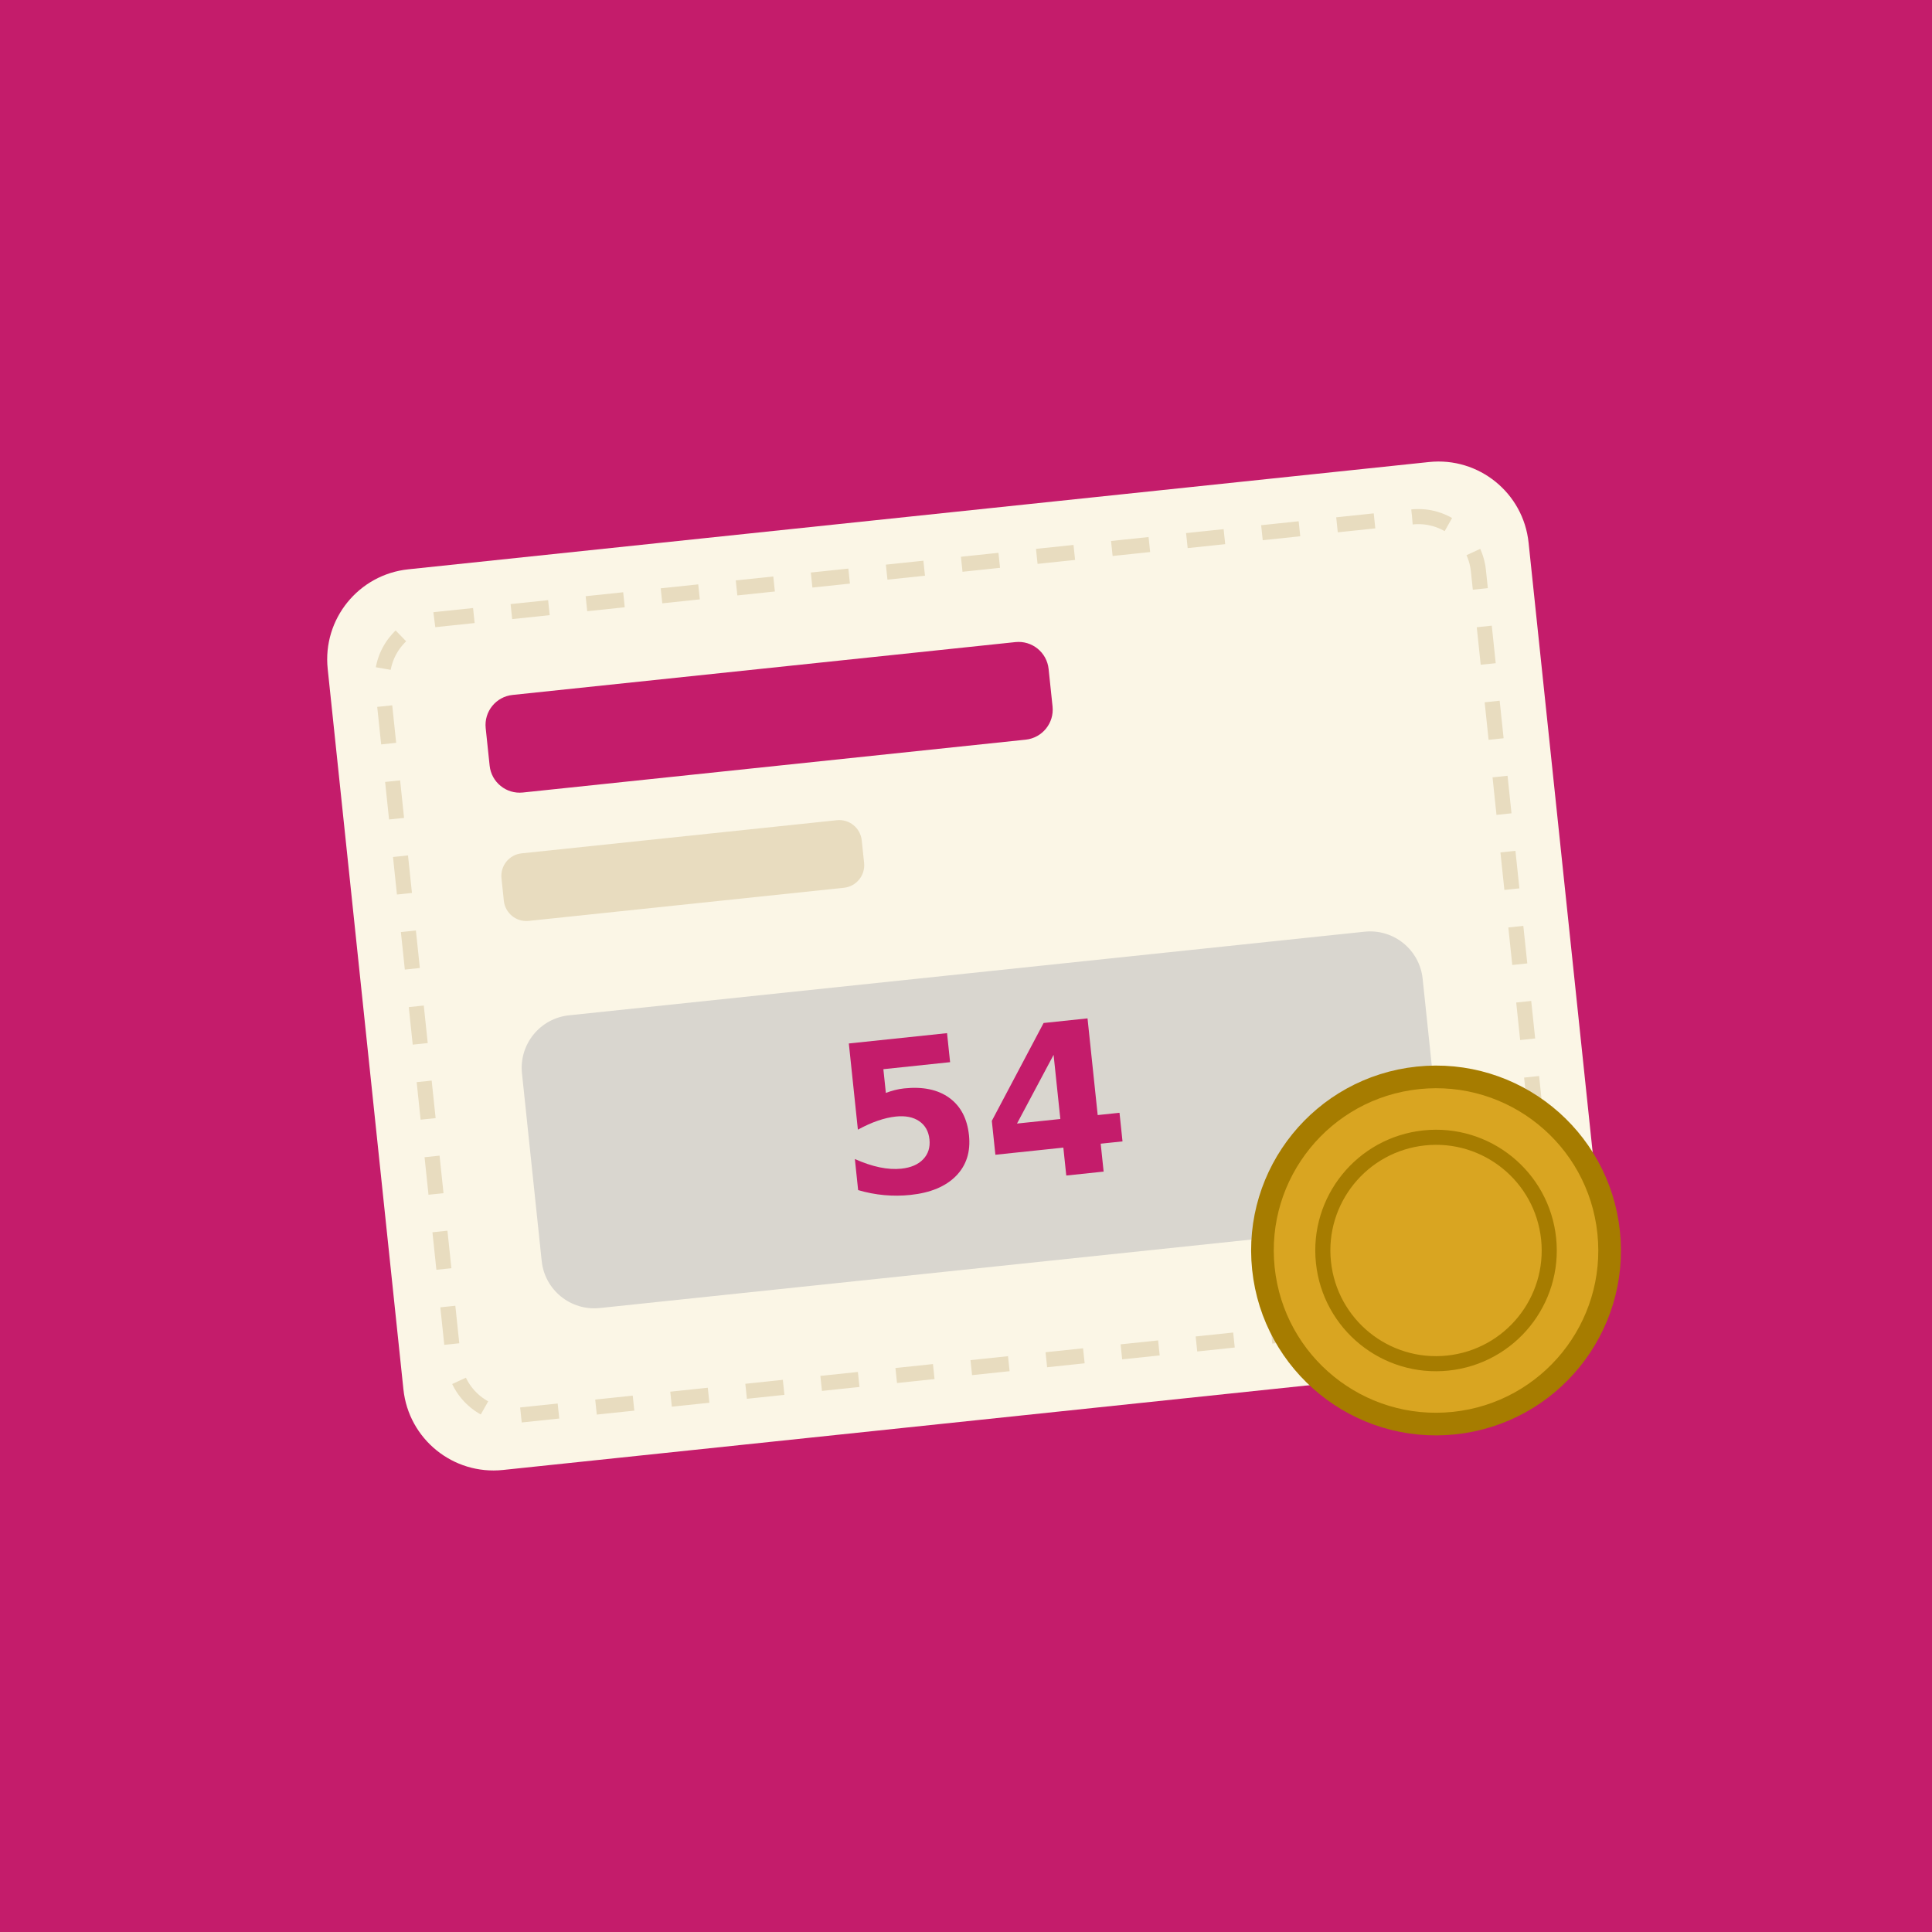
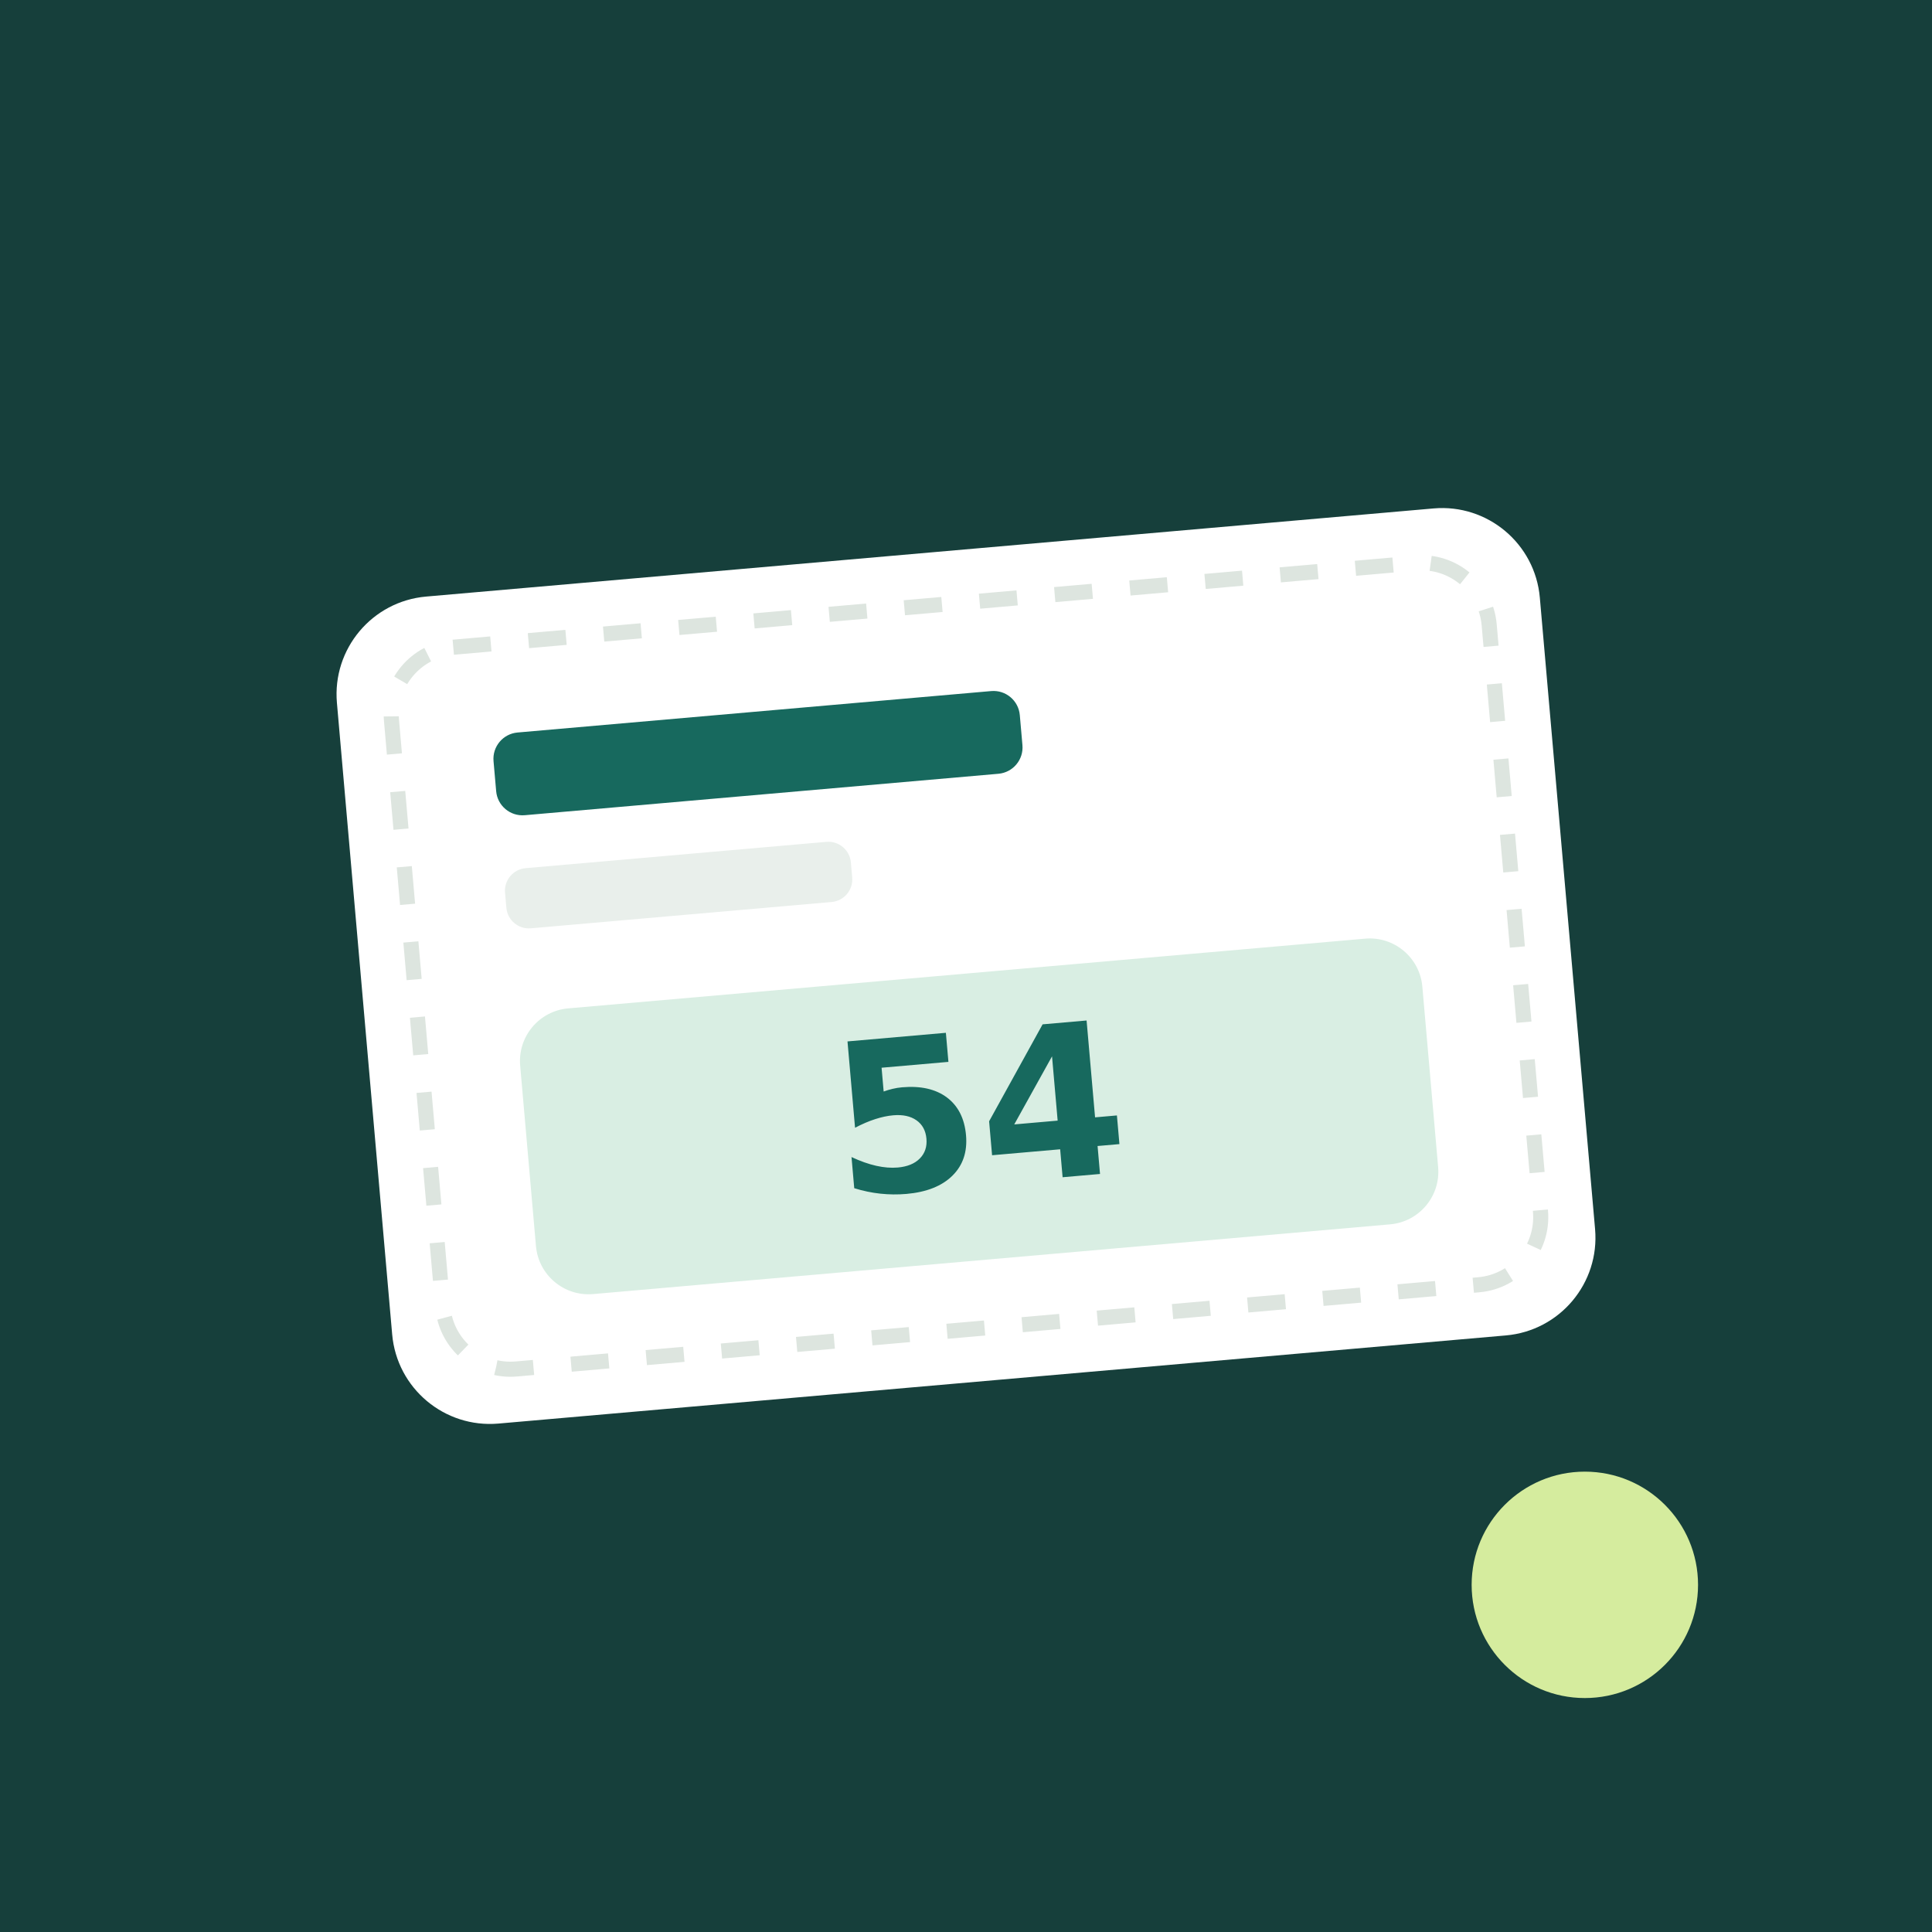
<svg xmlns="http://www.w3.org/2000/svg" viewBox="0 0 512 512" width="512" height="512">
-   <rect width="512" height="512" fill="#c41c6b" />
-   <g transform="rotate(-6 256 256)">
-     <rect x="96" y="136" width="320" height="240" rx="24" fill="#fbf6e6" />
-     <rect x="110" y="150" width="292" height="212" rx="16" fill="none" stroke="#e8dcbf" stroke-width="4" stroke-dasharray="10 10" />
-     <rect x="136" y="172" width="150" height="26" rx="8" fill="#c41c6b" />
-     <rect x="136" y="214" width="96" height="18" rx="6" fill="#e8dcbf" />
-     <rect x="136" y="258" width="240" height="78" rx="14" fill="#d9d6cf" />
-     <text x="256" y="314" text-anchor="middle" font-family="DejaVu Sans, Arial, Helvetica, sans-serif" font-weight="700" font-size="56" fill="#c41c6b">54</text>
-     <circle cx="372" cy="344" r="46" fill="#d9a521" stroke="#a67c00" stroke-width="6" />
-     <circle cx="372" cy="344" r="30" fill="none" stroke="#a67c00" stroke-width="4" />
+   <rect width="512" height="512" rx="0" fill="#163f3b" />
+   <g transform="rotate(-5 256 256)">
+     <rect x="96" y="146" width="320" height="220" rx="26" fill="#ffffff" />
+     <rect x="110" y="160" width="292" height="192" rx="18" fill="none" stroke="#dde5df" stroke-width="4" stroke-dasharray="10 10" />
+     <rect x="136" y="184" width="140" height="22" rx="7" fill="#17695e" />
+     <rect x="136" y="220" width="92" height="16" rx="6" fill="#e9efeb" />
+     <rect x="136" y="258" width="240" height="76" rx="14" fill="#d9eee3" />
+     <text x="256" y="314" text-anchor="middle" font-family="DejaVu Sans, Arial, Helvetica, sans-serif" font-weight="700" font-size="56" fill="#17695e">54</text>
  </g>
+   <circle cx="420" cy="420" r="30" fill="#d5ec9e" />
</svg>
